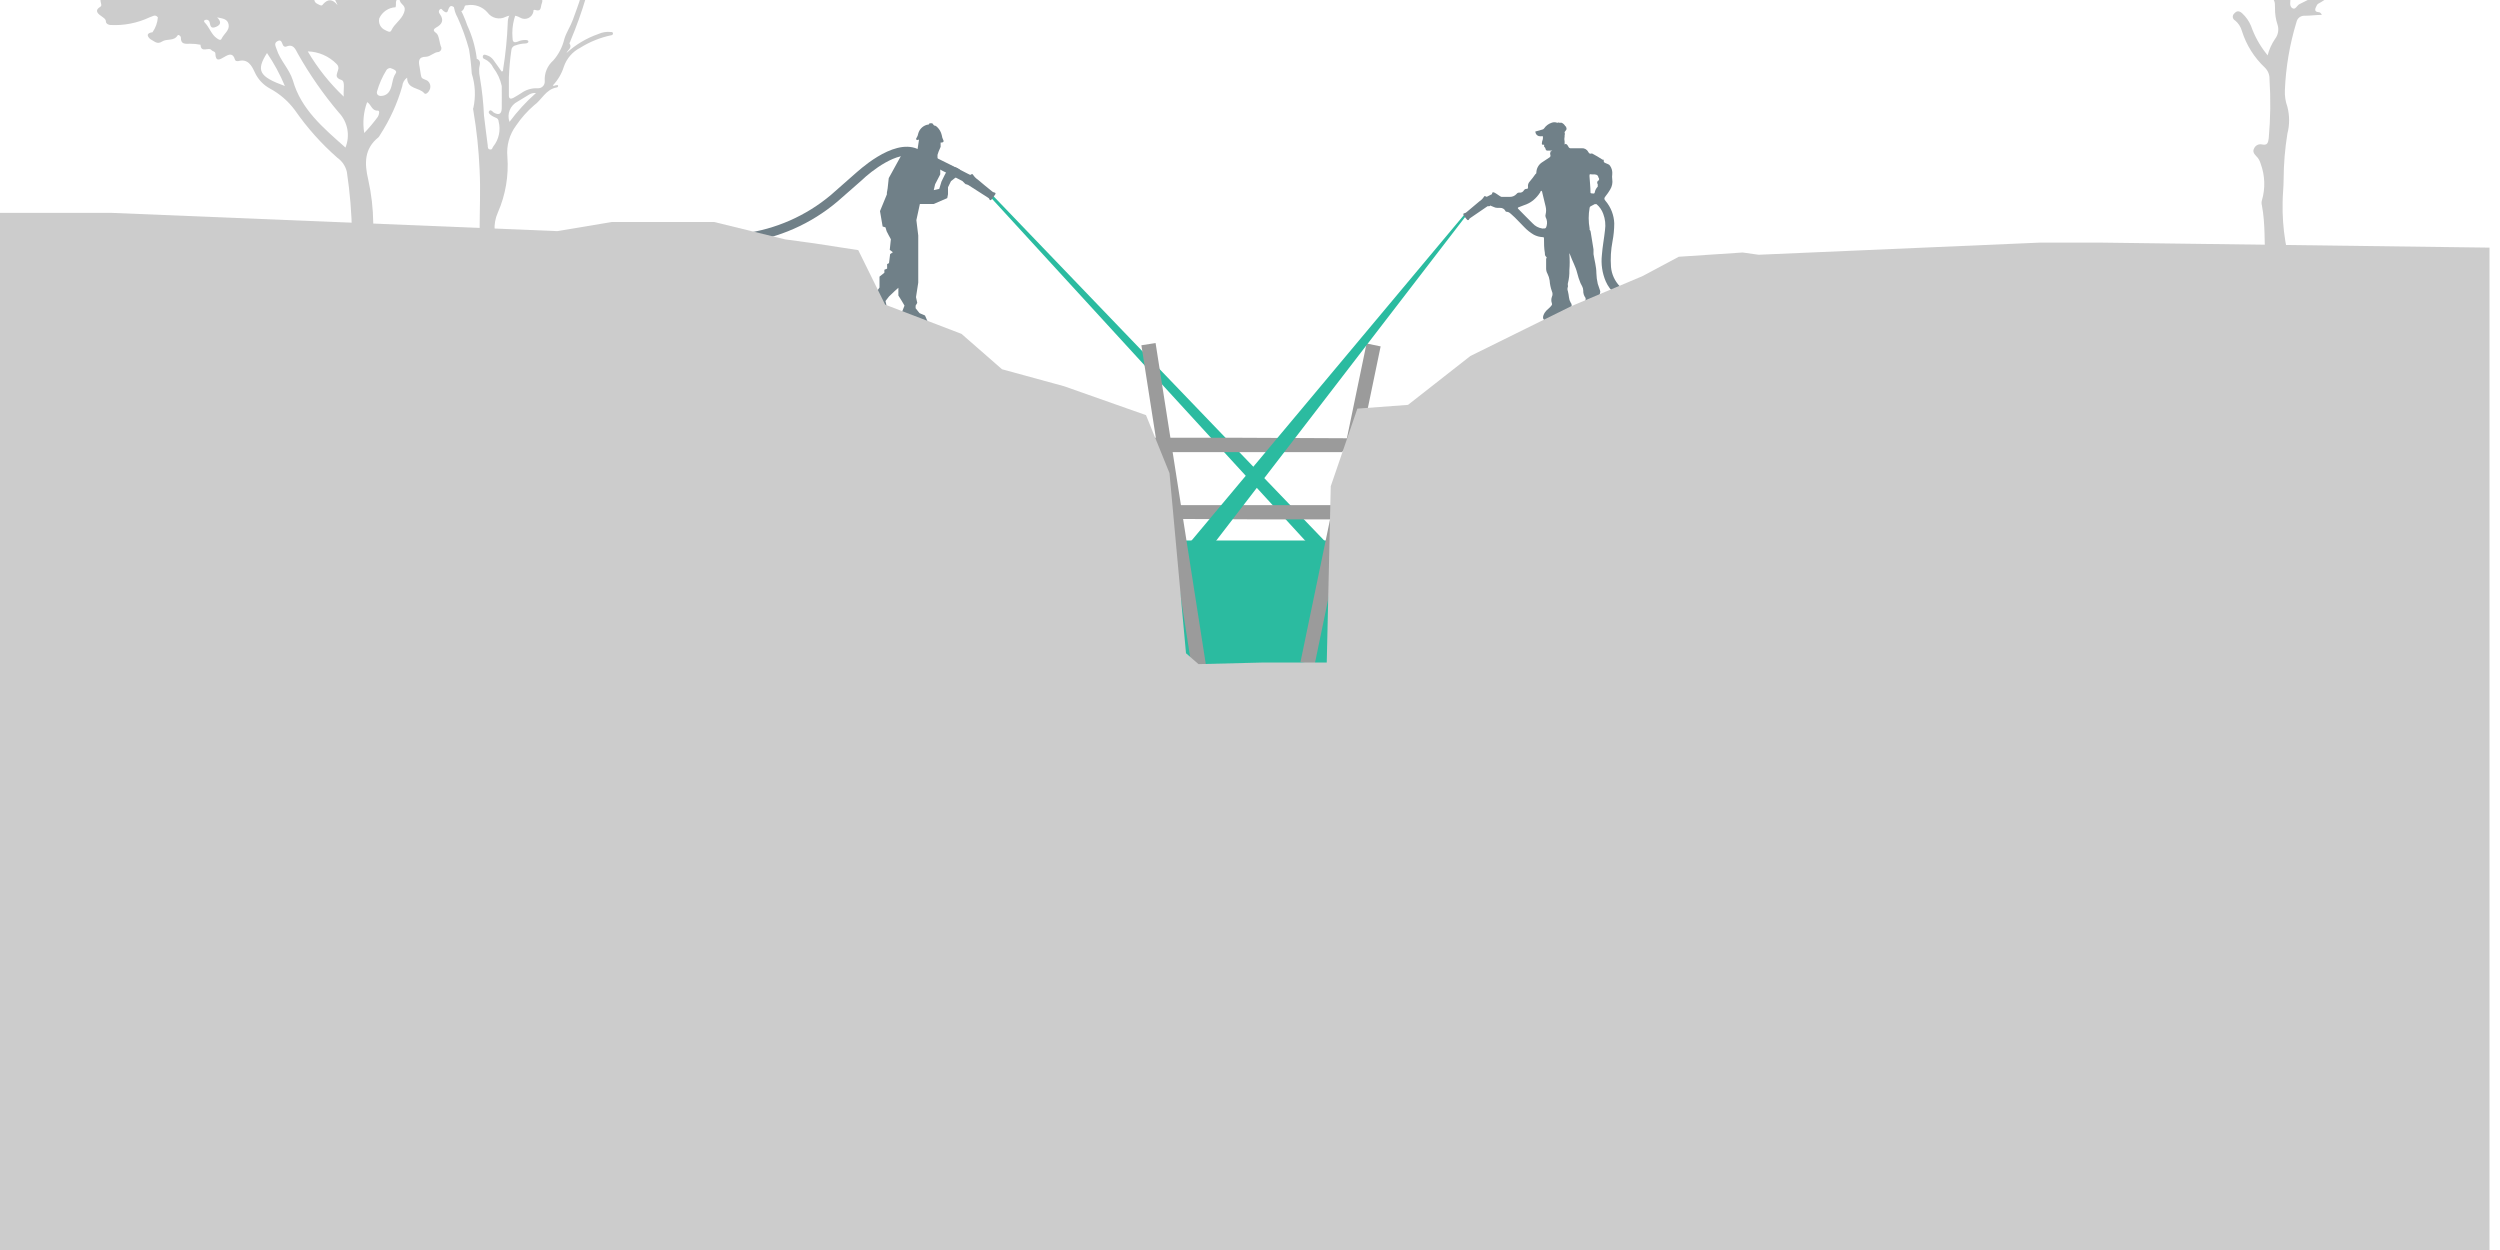
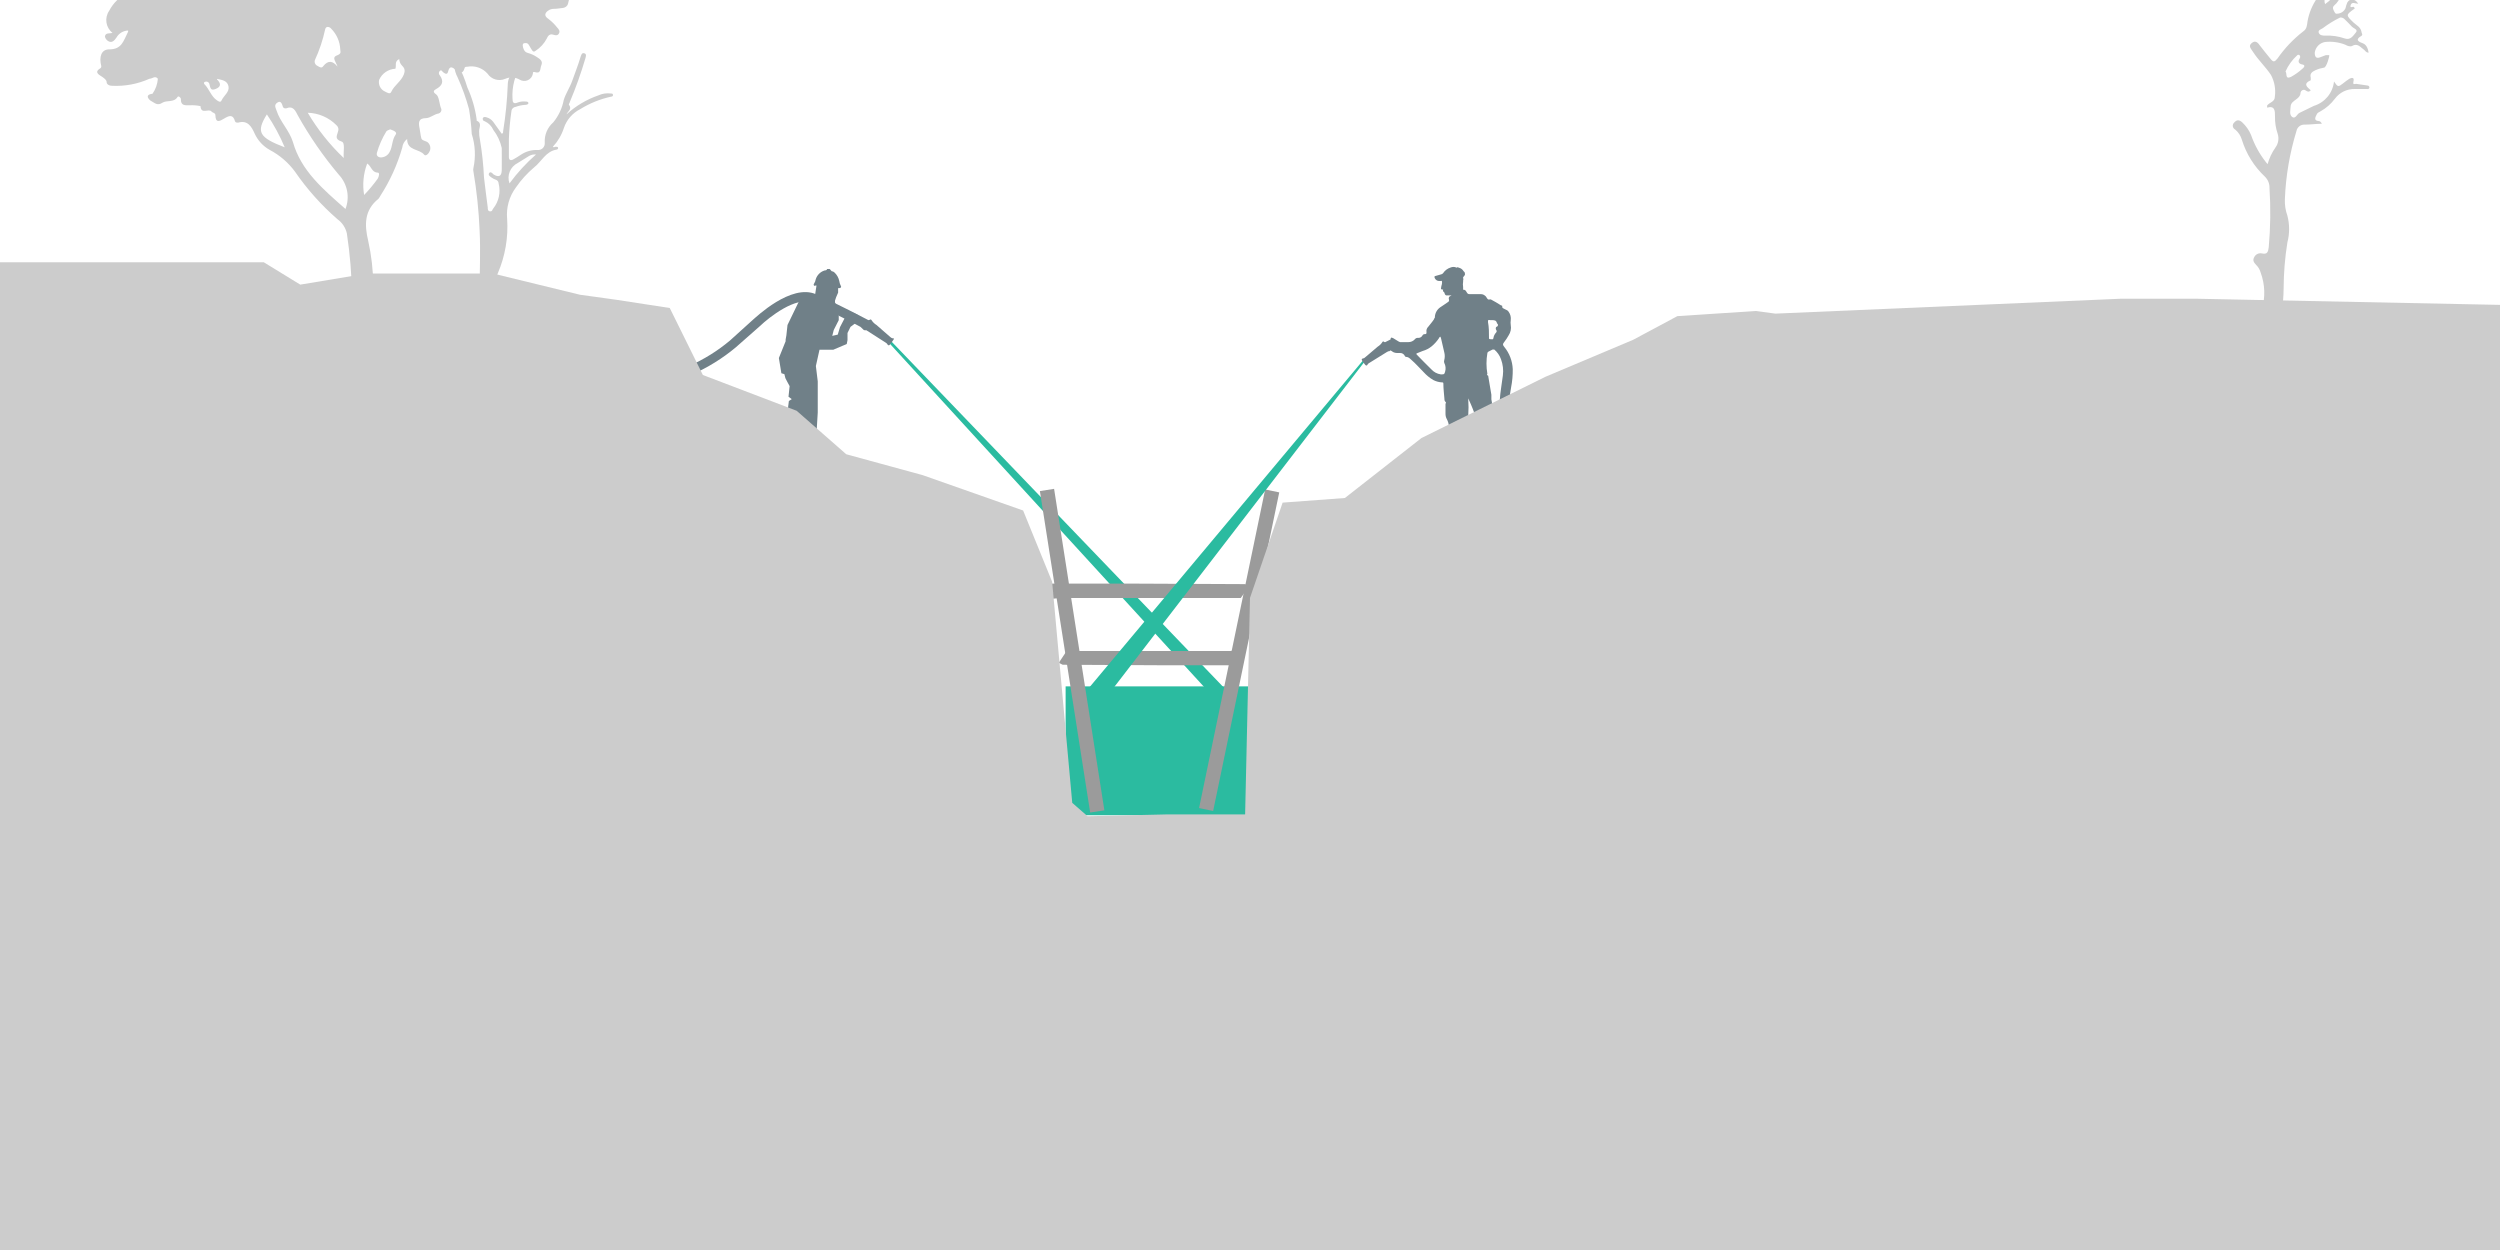
<svg xmlns="http://www.w3.org/2000/svg" viewBox="0 0 200 100">
  <defs>
    <style>.cls-1{fill:#2bbba0;}.cls-2{fill:#9b9b9b;}.cls-3{fill:#708088;}.cls-4{fill:#ccc;}</style>
  </defs>
  <g id="Capa_2" data-name="Capa 2">
-     <rect class="cls-1" x="93.37" y="43.24" width="13.88" height="10.31" />
-     <polygon class="cls-1" points="79.34 15.55 106.28 43.6 105.32 44.24 79.3 15.84 79.34 15.55" />
-     <rect class="cls-2" x="93.31" y="27.38" width="1.15" height="26.03" transform="translate(-5.11 14.99) rotate(-8.89)" />
-     <rect class="cls-2" x="106.67" y="27.33" width="1.15" height="26.03" transform="translate(10.43 -20.95) rotate(11.72)" />
-     <polygon class="cls-2" points="107.16 40.51 107.04 40.82 107.16 41.12 107.25 41.29 107.25 41.55 100.93 41.55 93.14 41.51 92.82 41.37 93.45 40.41 106.53 40.41 107.09 40.35 107.17 40.45 107.16 40.51" />
-     <polygon class="cls-2" points="92.24 36.07 92.37 35.76 92.24 35.46 92.14 35.28 92.14 35.02 99.11 35.02 107.72 35.06 108.07 35.21 107.37 36.17 92.93 36.17 92.31 36.23 92.22 36.13 92.24 36.07" />
-     <polygon class="cls-1" points="117.26 17.03 95.06 43.56 95.72 45.3 117.34 17.19 117.26 17.03" />
-     <path class="cls-3" d="M79.55,15.4a.36.36,0,0,1-.21-.11c-.37-.3-.74-.6-1.1-.91a1.37,1.37,0,0,1-.41-.42.09.09,0,0,0-.14,0,.11.11,0,0,1-.14,0l-.22-.11h0s-2.19-1.16-3.94-1.94c-2-.87-4.84,1.88-5,2l-1.92,1.69a13.65,13.65,0,0,1-7,3.08l.07.73A14.41,14.41,0,0,0,67,16.12l1.94-1.7c.73-.71,2.9-2.42,4.16-1.86,1.72.77,3.87,1.91,3.89,1.92l.22.22a.14.14,0,0,0,.12.05l.13.05,1.56,1a.27.27,0,0,1,.14.14c0,.1.12.1.18,0l.28-.39C79.67,15.48,79.64,15.41,79.55,15.4Z" />
-     <path class="cls-3" d="M76.79,13.58l-.12-.09-.17-.09-.23-.06-.21-.08-.17.15-.32.6-.25.51-.18.59-.44.1.11-.47.41-.79,0-.33-.08-.46-.13-.4L75,12.54l0-.15.09-.27.16-.37,0-.35h.1c.1,0,.18-.09.12-.18a1.23,1.23,0,0,1-.13-.41,1.28,1.28,0,0,0-.36-.64s-.12-.12-.19-.12-.06,0-.21-.19h-.22c-.05.16-.14.09-.23.13a1,1,0,0,0-.67.69.93.93,0,0,1-.14.36.1.1,0,0,0,0,.14.07.07,0,0,0,.11,0l.09,0-.14.92L72.91,12l-.71.25-1.1,2-.09.83-.06.34v.13l-.55,1.34.21,1.23.23.07.09.31.16.31.18.33-.09.85.25.19-.22.15-.09.72-.15.08v.36l-.22.09v.24l-.39.31V23l-.41.61-.32.32v.22l.32.36.77.32.21.08,0-.43-.09-.4.28-.36.45-.43.3-.27v.62l.28.45.21.36-.24.61.21.16,1.35.48h.52L74,25.24l-.44-.19-.31-.39,0-.21.13-.22-.1-.46.18-1.16,0-1.31,0-2.46-.15-1.23.28-1.29h1.1l1.09-.47.06-.31,0-.56.24-.49.37-.29.27-.35.08-.14Z" />
-     <path class="cls-3" d="M133.2,24.17c0-.14,0-.28-.07-.42s-.06-.13-.16-.12a7.89,7.89,0,0,1-2.22-.15,2.2,2.2,0,0,1-1.16-.57,2.56,2.56,0,0,1-.71-1.55,7.83,7.83,0,0,1,.12-2.05,7.81,7.81,0,0,0,.14-1.44,2.93,2.93,0,0,0-.69-1.79c-.13-.15-.14-.22,0-.39s.25-.34.36-.52a1.21,1.21,0,0,0,.17-.83,1.34,1.34,0,0,1,0-.4,1,1,0,0,0-.17-.67c-.07-.13-.22-.15-.34-.21s-.18-.06-.17-.2-.06-.07-.1-.09c-.27-.18-.55-.34-.83-.49l-.07,0c-.14.06-.19-.05-.25-.14a.53.53,0,0,0-.52-.28c-.29,0-.57,0-.85,0a.18.18,0,0,1-.2-.11c-.06-.1-.1-.21-.23-.24s0,0,0,0l-.08.05c0-.07,0-.15,0-.22a1,1,0,0,1,0-.43.32.32,0,0,1,0-.09.26.26,0,0,0,0-.21s0,0,0-.05l.12-.16c.08-.09,0-.18,0-.25a.3.3,0,0,1-.08-.08.62.62,0,0,0-.28-.25l-.13,0s-.05,0-.06,0-.06-.06-.1,0h-.07a.61.61,0,0,0-.44,0,1.17,1.17,0,0,0-.6.45.21.21,0,0,1-.13.09l-.49.14c-.07,0-.09,0-.07.11a.38.38,0,0,0,.27.28.84.84,0,0,0,.31,0s0,0,0,0a.5.5,0,0,1,0,.27.88.88,0,0,0-.07.32.08.08,0,0,0,.09.1l.09,0a0,0,0,0,1,0,0s0,0,0,0,0,.12,0,.16a.24.24,0,0,1,.11.15.19.19,0,0,0,.11.16l0,0,0,0,.43,0-.15.08s0,0,0,.06a.26.26,0,0,0,0,.21.16.16,0,0,1-.08.2l-.62.41a1,1,0,0,0-.42.77c0,.06,0,.11-.07.14a.07.07,0,0,0,0,0,6.8,6.8,0,0,1-.46.6.51.51,0,0,0-.14.43c0,.1,0,.17-.13.16a.24.24,0,0,0-.2.12.35.35,0,0,1-.35.18.25.25,0,0,0-.24.11.7.7,0,0,1-.53.23l-.35,0s-.07,0-.08,0-.14,0-.23,0-.36-.23-.55-.33-.21,0-.22.11l-.37.19a.11.11,0,0,1-.13,0,.08.08,0,0,0-.13,0,1.18,1.18,0,0,1-.38.39l-1,.84a.36.36,0,0,1-.2.11c-.08,0-.11.07-.06.15a2.88,2.88,0,0,0,.26.35c.06.07.13.07.17,0a.25.25,0,0,1,.12-.13L119,16.5a.28.28,0,0,1,.12,0,.17.17,0,0,0,.12-.06c.07.06.18.07.26.12a.65.65,0,0,0,.29.07l.21,0a.45.45,0,0,1,.44.26.07.07,0,0,0,.08.05c.19,0,.29.12.42.23.35.3.65.66,1,1a3.51,3.51,0,0,0,.77.61,1.7,1.7,0,0,0,.69.19c.08,0,.12,0,.12.12,0,.38,0,.77.07,1.15,0,.11,0,.22.1.3s0,.11,0,.17v.78a.84.84,0,0,0,.11.41,1.7,1.7,0,0,1,.17.54,3.22,3.22,0,0,0,.18.86.51.51,0,0,1,0,.45.74.74,0,0,0,0,.51.18.18,0,0,1,0,.14,1.58,1.58,0,0,1-.28.3,1.43,1.43,0,0,0-.31.34.89.89,0,0,0-.08.17c-.1.28,0,.44.31.44a1.16,1.16,0,0,0,1-.5.6.6,0,0,1,.47-.29.55.55,0,0,0,.39-.2.35.35,0,0,0,0-.46,1,1,0,0,1-.13-.4,4.54,4.54,0,0,0-.09-.51.45.45,0,0,1,0-.34.28.28,0,0,0,0-.13.38.38,0,0,1,0-.15,3.75,3.75,0,0,0,.12-1.06,8,8,0,0,0,0-1.29s0,0,0-.07h0l.07.16c.17.48.43.92.55,1.41a5.75,5.75,0,0,0,.27.83,2,2,0,0,0,.13.25.75.75,0,0,1,.09.34.9.9,0,0,0,.18.59.25.25,0,0,1,0,.17.37.37,0,0,0,.14.4.89.89,0,0,1,.22.29,1.06,1.06,0,0,0,.82.53c.28,0,.44-.19.36-.48a.94.94,0,0,0-.34-.52A.32.32,0,0,1,128,24a1,1,0,0,1,0-.55.28.28,0,0,0,0-.22l-.18-.53a4,4,0,0,1-.11-.85c0-.51-.15-1-.23-1.52,0-.09,0-.18,0-.25s0-.09,0-.13c-.08-.47-.16-1-.23-1.42a.17.17,0,0,0-.08-.14s0-.06,0-.11a4.64,4.64,0,0,1,0-1.66.15.15,0,0,1,.07-.11l.34-.18c.06,0,.1,0,.14,0a1.83,1.83,0,0,1,.54.78,2.61,2.61,0,0,1,.14,1.3c-.07.66-.2,1.31-.25,2a4.2,4.2,0,0,0,.31,2.1,2.74,2.74,0,0,0,1.86,1.57,8.49,8.49,0,0,0,2.75.22C133.2,24.29,133.22,24.25,133.2,24.17Zm-9.47-6.1c-.06.2-.07.21-.28.21h-.07a1.31,1.31,0,0,1-.78-.42c-.38-.37-.75-.76-1.13-1.14-.06-.06-.06-.1,0-.13l.44-.17a2.29,2.29,0,0,0,.74-.39,2.72,2.72,0,0,0,.57-.65s0-.1.11-.12a.39.39,0,0,1,.06.18c.09.36.17.72.26,1.08a1.3,1.3,0,0,1,0,.62.36.36,0,0,0,0,.23A.94.94,0,0,1,123.73,18.07Zm4.09-3.59a.21.21,0,0,0,0,.26c0,.06,0,.13,0,.19a.89.89,0,0,0-.24.46c0,.08-.07.1-.14.09s-.19,0-.2-.06c0-.47-.06-.9-.08-1.32,0-.18,0-.18.18-.15h.11c.2,0,.38,0,.43.26h0A.16.16,0,0,1,127.82,14.48Z" />
-     <polygon class="cls-4" points="0 17.03 8.93 17.03 44.58 18.49 48.94 17.76 57.13 17.76 62.81 19.15 65.16 19.47 68.66 20.01 70.81 24.37 76.92 26.71 80.16 29.54 85.13 30.9 91.68 33.21 93.56 37.85 94.88 52.26 95.88 53.13 101.12 53 106.14 53 106.46 38.9 108.59 32.69 112.64 32.39 117.63 28.48 125.71 24.49 131.42 22.08 134.3 20.54 139.41 20.2 140.69 20.38 163.16 19.41 168.18 19.41 199.16 19.81 199.16 100 0 100 0 17.03" />
-     <path class="cls-4" d="M45.32,4.24a7.36,7.36,0,0,1,2.55-1.52,1.92,1.92,0,0,1,1-.16c.08,0,.17,0,.17.14a.15.15,0,0,1-.14.12,7.63,7.63,0,0,0-2.48,1,2.67,2.67,0,0,0-1.31,1.51,3.84,3.84,0,0,1-.88,1.5c.08.09.14,0,.2,0s.18-.05.21,0,0,.16-.12.17c-.86.15-1.19,1-1.79,1.42a8.23,8.23,0,0,0-1.44,1.62,3.6,3.6,0,0,0-.7,2.49A9.38,9.38,0,0,1,39.83,17a3,3,0,0,0-.26,1.45c.21,2.36.15,4.72.13,7.08,0,.47-.07.52-.55.5a6.45,6.45,0,0,0-.76,0c-.28,0-.39-.11-.37-.38,0-.83.06-1.66.17-2.48a15.43,15.43,0,0,0,.12-2.25c0-.82,0-1.64.06-2.45,0-1.62.08-3.25,0-4.86a37.87,37.87,0,0,0-.5-4.75c0-.08-.06-.17,0-.23a5.3,5.3,0,0,0-.13-2.74,18.17,18.17,0,0,0-.22-1.95,16.92,16.92,0,0,0-.91-2.53A2.37,2.37,0,0,1,36.3.41c0-.1,0-.21.09-.25s.16.07.21.14a10.19,10.19,0,0,1,.79,1.75,8.88,8.88,0,0,1,.74,2.53s0,.1,0,.11c.45.2.2.54.2.84a2.93,2.93,0,0,0,.07.72,24.84,24.84,0,0,1,.32,3c.1.8.19,1.59.3,2.39,0,.13,0,.3.19.32s.17-.15.25-.24a2.28,2.28,0,0,0,.43-2,.31.31,0,0,0-.22-.3,1.91,1.91,0,0,1-.32-.16c-.13-.09-.33-.22-.22-.37s.25,0,.36.11c.42.24.64.13.65-.35s0-1.18,0-1.77a3.63,3.63,0,0,0-.67-1.45,1.42,1.42,0,0,0-.69-.7.19.19,0,0,1-.15-.25c.06-.16.2-.1.31-.06a1,1,0,0,1,.52.36c.22.32.45.63.67.94.13,0,.12-.11.12-.18a31.07,31.07,0,0,0,.37-3.71c0-.87.7-1.23,1-1.85a.16.16,0,0,1,.14,0c.07,0,.06.11,0,.18a.27.27,0,0,1-.06.1A4.36,4.36,0,0,0,41,3c0,.32.08.46.42.33A1.33,1.33,0,0,1,42,3.2c.11,0,.26,0,.27.12s-.16.16-.27.16a2.38,2.38,0,0,0-.75.15.41.41,0,0,0-.34.38,20.67,20.67,0,0,0-.2,2.2c0,.47,0,1,0,1.43,0,.26.14.3.34.2s.43-.26.65-.39A2.07,2.07,0,0,1,43,7.06a.53.53,0,0,0,.58-.58,2,2,0,0,1,.68-1.64,4,4,0,0,0,.89-1.73c.16-.53.49-1,.68-1.53s.47-1.26.66-1.9c.05-.14.09-.37.3-.3s.13.26.09.41a32.53,32.53,0,0,1-1.24,3.47c0,.08-.11.19-.08.22C45.8,3.82,45.42,4,45.32,4.24Zm-2.44,3.2a.92.92,0,0,0-.54.12l-.92.56a1.32,1.32,0,0,0-.66,1.63A14.86,14.86,0,0,1,42.88,7.44Z" />
-     <path class="cls-4" d="M181.41,4.43A4.18,4.18,0,0,1,182,3.12,1.24,1.24,0,0,0,182.21,2,4,4,0,0,1,182,.62c0-.43,0-.89-.63-.71,0-.1,0-.14,0-.17.19-.26.62-.28.62-.72a2.86,2.86,0,0,0-.36-1.72c-.43-.65-1-1.17-1.44-1.85-.13-.23-.42-.45-.1-.71s.51,0,.68.24.54.67.8,1,.34.28.58,0a9.87,9.87,0,0,1,2.06-2.17c.29-.19.3-.5.34-.79a4.59,4.59,0,0,1,.79-1.89,1.29,1.29,0,0,0-.27-1.32,5.79,5.79,0,0,1-1.55-1.87,2.48,2.48,0,0,1-.06-2,2.85,2.85,0,0,1,.37,1.32c.11,1,.48,1.32,1.42,1.12.06.11-.05.15-.09.22s-.58.08-.37.46a.76.76,0,0,0,1,.27l1-.69c.11-.07.23-.2.34,0s0,.25-.12.33c-.29.23-.59.44-.9.65s-.44.43-.2.74,0,.68,0,1c0,.07,0,.14.05.27a3.92,3.92,0,0,0,.88-1c.06-.1.14-.19.26-.12a.21.21,0,0,1,.09.29,2.52,2.52,0,0,1-.44.79c-.17.17-.36.27-.23.53s.15.34.35.3A.76.76,0,0,0,187.6-8a2.35,2.35,0,0,1,.15-.47c.22-.35.62-.3.87.12-.21,0-.52-.21-.61.11s.24.06.3.19,0,.08,0,.1c-.7.5-.69.49-.06,1.1.23.22.54.35.62.7,0,.12.15.28,0,.36-.58.34-.15.49.13.6s.4.42.45.74c-.23,0-.26-.16-.38-.23-.28-.19-.5-.56-.95-.3-.12.07-.37,0-.53-.1A3.28,3.28,0,0,0,186-5.33a1,1,0,0,0-.82.85c0,.34.11.5.47.35l.42-.16c.09,0,.19,0,.26,0a1.23,1.23,0,0,1-.41,1,2.4,2.4,0,0,0-.69.21c-.26.12-.46.25-.37.59,0,.06,0,.19,0,.21-.66.28-.27.55,0,.8-.16.19-.3.09-.43,0s-.38,0-.39.22-.18.38-.36.52-.42.28-.43.55-.13.67.13.84.37-.22.58-.32c.39-.19.76-.39,1.15-.57a2.29,2.29,0,0,0,1.61-1.94c.31.44.33.45.74.14a3.24,3.24,0,0,1,.49-.36c.17-.09.41-.16.33.19s.11.19.23.21l.88.13c.09,0,.18.07.16.19s-.12.1-.22.09c-.31,0-.63,0-.94,0a2,2,0,0,0-1.6.78,3.63,3.63,0,0,1-1.14,1c-.11.06-.27.13-.3.23s-.37.52.17.56c.08,0,.16.07.23.21-.45,0-.91.07-1.37.07a.63.63,0,0,0-.66.5,21.61,21.61,0,0,0-.93,5.47,3.42,3.42,0,0,0,.2,1.31,4.27,4.27,0,0,1,0,2.16,23.57,23.57,0,0,0-.3,3.66c0,.62-.08,1.23-.08,1.84a17,17,0,0,0,1,6.12c.05.15.18.32.05.47s-.32.06-.47,0a13.93,13.93,0,0,0-2-.42c-.58-.14-.63-.27-.22-.69a.86.86,0,0,0,.27-.7c-.11-1.52,0-3.05-.29-4.56a.69.69,0,0,1,0-.38,4.65,4.65,0,0,0-.1-2.95,1.32,1.32,0,0,0-.37-.62c-.16-.17-.29-.36-.15-.6a.55.55,0,0,1,.6-.32c.47.11.52-.13.57-.5a31.11,31.11,0,0,0,.06-4.73,1.21,1.21,0,0,0-.37-.91,6.83,6.83,0,0,1-1.84-2.94,1.65,1.65,0,0,0-.54-.83.34.34,0,0,1-.06-.57c.2-.23.4-.21.63,0a2.88,2.88,0,0,1,.7,1,7.54,7.54,0,0,0,1.2,2.19Zm5.8-11.73a8.42,8.42,0,0,0-1.38.85c-.13.1-.41.16-.33.38s.32.23.53.22a4.15,4.15,0,0,1,1.53.22c.49.18.7-.23.91-.47s-.2-.32-.33-.48a7.14,7.14,0,0,0-.55-.55A.46.46,0,0,0,187.21-7.3ZM182.84-3c.14.13-.06.67.44.43a5.15,5.15,0,0,0,.91-.64c.13-.11.28-.3,0-.34s-.39-.22-.22-.49a.21.21,0,0,0,0-.26.14.14,0,0,0-.19,0A3.85,3.85,0,0,0,182.84-3Z" />
-     <path class="cls-4" d="M39.78-19.18c1.26,0,.68.86.6,1.21-.15.65.21.88.61,1.14s.53.27.65.56c.19.46.44.29.67.08s.43-.4.74-.14c.13.1.29,0,.41-.08.39-.33.65-.24,1,.2a2.91,2.91,0,0,1,.47,1,.71.71,0,0,0,.52.51,1.34,1.34,0,0,1,1,1.19,1,1,0,0,0,.17.53c.35.36.09.52-.18.71.46.15.51.52.54.9a1,1,0,0,1-.56.82c-.38.24-.82.53-1.32.2a.24.24,0,0,0-.33.11.24.24,0,0,0,.07.34c.4.21.48.69.84.93.1.07.34.13.17.38s-.23.35-.49.3a1.45,1.45,0,0,1-1.09-.92c-.14-.31-.08-.69-.57-.28-.11.1-.4,0-.61,0s-.45,0-.52.3c.65-.15.95.14.76.78s.33.93.67,1.24a12.9,12.9,0,0,0,1.31,1.25c.41.3.31.88.18,1.31s-.61.32-.94.4c-.16,0-.37,0-.53.08s-.63.37-.1.72a4.34,4.34,0,0,1,.71.71c.12.12.24.27.14.45s-.27.18-.44.12-.39-.06-.53.29a2.79,2.79,0,0,1-.91,1c-.21.17-.29-.09-.4-.26s-.16-.41-.45-.37c-.12,0-.18.07-.17.21s.09.51.39.58A2.52,2.52,0,0,1,43-.4c.26.16.48.33.35.65s0,.72-.56.54c-.12,0-.11,0-.12.15a.71.71,0,0,1-1.06.47,1.25,1.25,0,0,0-1.16-.06A1.15,1.15,0,0,1,39,1,1.74,1.74,0,0,0,37.38.42c-.07,0-.2,0-.21.11-.16.56-.46.35-.74.13S36,.36,35.85.8c-.06.26-.21.21-.37.08s-.15-.24-.3-.12a.25.25,0,0,0,0,.35c.36.5.2.83-.3,1.1-.19.11-.27.24,0,.42s.25.79.43,1.18a.31.31,0,0,1-.22.35c-.36,0-.64.36-1,.38-.66,0-.61.4-.52.83l.09.57c.06.36.08.31.51.5a.59.59,0,0,1,.22.7c-.06.18-.31.48-.45.32-.4-.49-1.37-.29-1.37-1.25a.94.94,0,0,0-.39.69,14.41,14.41,0,0,1-1.76,3.87,1.1,1.1,0,0,1-.14.21c-1.15.92-1.13,2.09-.82,3.4a16.77,16.77,0,0,1,.4,3.46c0,.4-.05,3.53-.05,3.95a9.31,9.31,0,0,1-.32,3,.72.72,0,0,1-.58.6c-.45.06-.76,0-.75-.58s-.06-1,0-1.46a17,17,0,0,0,0-1.87c0-.36,0-2.33,0-2.78a37.12,37.12,0,0,0-.41-4.94A1.89,1.89,0,0,0,27,12.63a20.92,20.92,0,0,1-3.41-3.82,6.08,6.08,0,0,0-2-1.73,2.8,2.8,0,0,1-1.22-1.32c-.23-.5-.54-1.09-1.31-.87-.13,0-.22,0-.26-.11-.16-.57-.48-.45-.86-.22s-.69.39-.71-.27c0-.18-.23-.18-.31-.28-.22-.28-.84.27-.88-.43a3.8,3.8,0,0,0-.84-.08c-.35,0-.75.08-.73-.5,0-.11-.2-.27-.26-.17-.3.49-.86.24-1.24.49s-.6,0-.86-.14c-.06,0-.67-.5.09-.6a2.38,2.38,0,0,0,.43-1.19c-.22-.29-.44-.06-.67,0A6.53,6.53,0,0,1,8.85,2c-.16,0-.38-.1-.38-.29s-.19-.29-.35-.41S7.47.89,8,.56c.07-.05.12-.09.1-.2C7.9-.37,8.11-1,8.74-1c1,0,1.13-.7,1.45-1.32a.37.37,0,0,0,.05-.11.2.2,0,0,0,0-.08,1.11,1.11,0,0,0-.89.59c-.17.24-.39.5-.72.25-.11-.08-.23-.27-.2-.38.07-.27.38-.17.6-.25A1.3,1.3,0,0,1,8.73-4a3.38,3.38,0,0,1,1.52-1.47c.18-.07.33-.32.12-.34-.48,0-.72-.51-1.19-.53-.25,0-.35,0-.36.26a.49.49,0,0,1-.39.51.29.29,0,0,1-.31-.17.53.53,0,0,1,.08-.65,3,3,0,0,0,.63-1.44c.13-.57.37-1,1.07-1-.7-.53-.7-.55-.16-1.07a.31.31,0,0,0-.07-.09c-.2-.09-.46.3-.61,0a.59.59,0,0,1,.24-.73,1,1,0,0,0,.33-.44,4.38,4.38,0,0,1,1.22-1.17,5.58,5.58,0,0,1,1.82-.68,2,2,0,0,1,1.8.19c.2.13.26,0,.36-.1a14.35,14.35,0,0,1,1.68-1.44c.16-.09.28-.32.17-.44-1-1-.18-1.86.2-2.79.15-.37.47-.64.42-1.19-.07-.73.73-1.21,1-1.9.61.08.66-.52,1-.79a1,1,0,0,1,.76-.27c.94.2,1.9-.33,2.83.08.1,0,.28-.07.42-.11s.37,0,.38.19c0,.83.56.33.83.25s.9-.14.53-.77c-.08-.14-.11-.34.07-.38.82-.18.69-.92.78-1.44.13-.83.71-1.06,1.33-1.2s1.22-.35,1.7.36c.2.28.53.71,1,.29a.49.49,0,0,1,.6.05.35.35,0,0,1,0,.47c-.16.2,0,.28.12.39s.51.32.51.61c0,.64.52.85.88,1.2.11.11.19,0,.27,0A2.6,2.6,0,0,1,35-22.21c.62.24,1.23.5,1.21,1.32,0,.13,0,.3.18.3a9.42,9.42,0,0,0,2.54.16c.31-.09.69-.31.92.07S40.36-19.6,39.78-19.18Zm-12.15,31A2.62,2.62,0,0,0,27.1,9,30.64,30.64,0,0,1,23.83,4.3c-.2-.37-.36-.82-.94-.57a.21.21,0,0,1-.26-.14c-.09-.17-.12-.47-.43-.3s-.15.4-.07.65c.29.91,1,1.55,1.3,2.49C24.08,8.74,25.85,10.22,27.63,11.8ZM27,.41c-.1-.33-.49-.73-.06-.89s.27-.3.28-.49a2.48,2.48,0,0,0-.73-1.64c-.14-.19-.44-.24-.49,0a11.38,11.38,0,0,1-.82,2.45c-.08.19,0,.37.23.48s.32.2.45,0C26.24-.1,26.61-.08,27,.41Zm.5,7.33c-.05-.59.14-1.23-.18-1.34-.59-.19-.35-.48-.28-.78a.44.44,0,0,0-.12-.51,3.37,3.37,0,0,0-2.3-1A16.44,16.44,0,0,0,27.51,7.74ZM31.94-.19c-.4.2-.2.53-.3.77a1.52,1.52,0,0,0-1.3.89.82.82,0,0,0,.48.94c.17.08.4.25.5,0,.24-.52.78-.81,1-1.39S32.1.4,32,.09A.78.78,0,0,1,31.94-.19ZM22.79,6.88a14.81,14.81,0,0,0-1.43-2.64C20.47,5.65,20.72,6.13,22.79,6.88Zm8.43-1.44c-.09,0-.25.07-.3.16a6.78,6.78,0,0,0-.76,1.72c-.07.28.19.39.39.35a.78.78,0,0,0,.64-.44c.23-.43.17-.93.46-1.35C31.82,5.65,31.47,5.53,31.22,5.44ZM17.37,1.39c.32.32.34.58-.09.76s-.44-.08-.51-.36a.26.26,0,0,0-.34-.2.11.11,0,0,0-.07.19c.39.39.55,1,1,1.29.11.08.3.22.38,0,.18-.37.64-.65.55-1.11S17.8,1.48,17.37,1.39Zm12,6.78a4.81,4.81,0,0,0-.23,2.47,12.94,12.94,0,0,0,1.09-1.3c.1-.17.17-.5,0-.49C29.73,8.88,29.71,8.36,29.37,8.17Z" />
+     <rect class="cls-1" x="85.25" y="54.91" width="16.62" height="10.31" />
+     <polygon class="cls-1" points="71.22 27.22 98.16 55.27 97.2 55.91 71.19 27.5 71.22 27.22" />
+     <rect class="cls-2" x="85.19" y="39.05" width="1.15" height="26.03" transform="translate(-7.01 13.87) rotate(-8.89)" />
+     <rect class="cls-2" x="98.56" y="39" width="1.15" height="26.03" transform="translate(12.63 -19.05) rotate(11.72)" />
+     <polygon class="cls-2" points="99.04 52.18 98.92 52.48 99.04 52.78 99.13 52.96 99.13 53.22 92.81 53.22 85.02 53.18 84.7 53.03 85.33 52.08 98.42 52.08 98.97 52.01 99.06 52.12 99.04 52.18" />
+     <polygon class="cls-2" points="84.12 47.73 84.25 47.43 84.12 47.13 84.02 46.95 84.02 46.69 91 46.69 99.6 46.73 99.95 46.88 99.26 47.84 84.81 47.84 84.2 47.9 84.1 47.79 84.12 47.73" />
+     <polygon class="cls-1" points="109.15 28.7 86.95 55.23 87.6 56.96 109.22 28.86 109.15 28.7" />
+     <path class="cls-3" d="M71.43,27.07a.39.39,0,0,1-.21-.11L70.12,26a1.24,1.24,0,0,1-.41-.41.09.09,0,0,0-.14,0,.12.12,0,0,1-.14,0l-.21-.11h0s-2.2-1.16-3.94-1.94c-2-.88-4.84,1.88-5,2L58.4,27.24a13.65,13.65,0,0,1-7,3.08l.07.73a14.56,14.56,0,0,0,7.39-3.26l1.93-1.7c.74-.71,2.91-2.42,4.16-1.86,1.72.77,3.87,1.9,3.89,1.92l.22.21a.14.14,0,0,0,.13.06.31.31,0,0,1,.12,0l1.56,1a.34.34,0,0,1,.14.15.1.1,0,0,0,.18,0c.1-.12.19-.25.28-.38S71.52,27.07,71.43,27.07Z" />
+     <path class="cls-3" d="M68.68,25.25l-.12-.09-.18-.09L68.15,25l-.21-.08-.17.15-.31.6-.26.5-.18.6-.44.1.12-.47.4-.79,0-.33-.08-.46-.13-.4-.09-.23,0-.14.09-.27.16-.37,0-.36h.1c.1,0,.18-.09.12-.17a1.23,1.23,0,0,1-.13-.41,1.31,1.31,0,0,0-.36-.65s-.12-.11-.18-.11-.07,0-.22-.19h-.21c-.06.16-.15.08-.24.13a1.07,1.07,0,0,0-.67.69.93.93,0,0,1-.14.36.11.11,0,0,0,0,.14.07.07,0,0,0,.11,0l.09,0-.14.91-.48-.05-.71.25L63,26l-.09.83-.06.34v.13l-.54,1.34.2,1.22.24.07.08.32.16.31.18.33-.09.85.26.19-.23.15-.09.71-.15.09v.36l-.22.09v.24l-.38.31v.86l-.42.61-.31.31v.23l.31.35.77.33.21.08,0-.44-.08-.4.28-.35.44-.44.3-.26v.62l.28.45.21.35-.24.61.21.17,1.36.47h.52l-.24-.47-.43-.2-.31-.38v-.21l.13-.22-.1-.46.18-1.16L65.42,33V30.51l-.15-1.23.29-1.3h1.1l1.08-.46.06-.31v-.57l.24-.49.37-.28.27-.36.07-.13Z" />
+     <path class="cls-3" d="M125.09,35.84c0-.14,0-.28-.07-.42s-.06-.13-.16-.13a7.58,7.58,0,0,1-2.23-.14,2.25,2.25,0,0,1-1.16-.58,2.56,2.56,0,0,1-.71-1.54,7.84,7.84,0,0,1,.13-2.05,7,7,0,0,0,.13-1.45,3,3,0,0,0-.68-1.78c-.13-.16-.14-.22,0-.39s.24-.35.35-.53a1.12,1.12,0,0,0,.17-.82,1.34,1.34,0,0,1,0-.4.93.93,0,0,0-.17-.67c-.07-.13-.22-.15-.33-.22s-.19-.06-.18-.19-.06-.07-.1-.1c-.26-.17-.54-.33-.82-.48l-.07,0c-.15.06-.2-.05-.26-.14a.53.53,0,0,0-.52-.28h-.85a.21.21,0,0,1-.2-.11c-.06-.1-.1-.21-.23-.24s0,0,0,0l-.08,0c0-.07,0-.14,0-.21a1.29,1.29,0,0,1,0-.44.24.24,0,0,1,0-.08.33.33,0,0,0,0-.22s0,0,0-.05l.12-.15c.07-.1,0-.18,0-.25a.38.38,0,0,1-.09-.09.57.57,0,0,0-.27-.24l-.14-.05s0,0,0,0-.07-.05-.11,0,0,0-.06,0a.58.58,0,0,0-.45,0,1.12,1.12,0,0,0-.6.45.25.25,0,0,1-.13.09l-.49.14c-.06,0-.08.05-.07.11a.4.4,0,0,0,.28.28,1.05,1.05,0,0,0,.31,0,0,0,0,0,1,0,0,.62.62,0,0,1,0,.27,1.65,1.65,0,0,0-.07.32c0,.06,0,.09.1.1l.08,0s0,0,0,0,0,0,0,0a.14.14,0,0,0,0,.16.22.22,0,0,1,.11.14.2.2,0,0,0,.12.17l0,0v0l.44,0-.15.08s0,0-.06.06a.26.26,0,0,0,0,.21.16.16,0,0,1-.09.19c-.21.14-.41.29-.62.42a1,1,0,0,0-.42.76c0,.06,0,.12-.07.14a.1.1,0,0,0,0,.05c-.14.22-.31.4-.46.6a.47.47,0,0,0-.14.43c0,.1,0,.17-.14.16a.2.2,0,0,0-.19.12.36.36,0,0,1-.35.18.28.28,0,0,0-.25.11.68.68,0,0,1-.52.23l-.36,0s-.07,0-.08,0-.14,0-.22,0-.37-.22-.56-.32-.2,0-.21.11l-.38.19a.1.1,0,0,1-.13,0,.08.08,0,0,0-.13,0,1.15,1.15,0,0,1-.38.38c-.33.29-.68.57-1,.85a.3.3,0,0,1-.19.1.09.09,0,0,0-.07.15,3.32,3.32,0,0,0,.26.36c.06.07.13.07.17,0a.29.29,0,0,1,.13-.14l1.45-.9.11-.05c.06,0,.1,0,.12-.05s.18.06.26.12a.69.69,0,0,0,.29.07l.21,0a.42.42,0,0,1,.44.26s.05.06.08.05c.19,0,.3.12.42.23.35.3.66.66,1,1a3.23,3.23,0,0,0,.76.62,1.7,1.7,0,0,0,.69.19c.09,0,.12,0,.12.12,0,.38.05.76.08,1.15,0,.1,0,.21.09.29s0,.11,0,.17c0,.26,0,.53,0,.79a.86.86,0,0,0,.1.41,1.42,1.42,0,0,1,.17.54,3.24,3.24,0,0,0,.19.86.52.52,0,0,1,0,.45.87.87,0,0,0-.05.51.13.13,0,0,1,0,.13,1.38,1.38,0,0,1-.28.31,1.34,1.34,0,0,0-.3.33.7.7,0,0,0-.09.17c-.09.28,0,.45.31.44a1.13,1.13,0,0,0,1-.49.6.6,0,0,1,.48-.29.57.57,0,0,0,.38-.2.35.35,0,0,0,0-.46.93.93,0,0,1-.12-.4c0-.17-.07-.34-.1-.51a.53.53,0,0,1,0-.35.23.23,0,0,0,0-.12.26.26,0,0,1,0-.15,3.8,3.8,0,0,0,.13-1.06,9.27,9.27,0,0,0,0-1.29.19.19,0,0,1,0-.07h0a.77.77,0,0,1,.07.16,11.44,11.44,0,0,1,.55,1.41,6.18,6.18,0,0,0,.27.83c0,.08.08.17.13.25a.75.75,0,0,1,.1.33,1,1,0,0,0,.17.6.17.17,0,0,1,0,.17.39.39,0,0,0,.14.4,1,1,0,0,1,.23.29,1.08,1.08,0,0,0,.81.53c.28,0,.44-.19.36-.49a.9.9,0,0,0-.34-.51.34.34,0,0,1-.12-.22.91.91,0,0,1,0-.54.34.34,0,0,0,0-.22c-.06-.18-.12-.35-.17-.53a4.15,4.15,0,0,1-.12-.85c0-.51-.15-1-.23-1.53,0-.08,0-.17,0-.25s0-.08,0-.12l-.24-1.42c0-.06,0-.11-.08-.14s0-.07,0-.11a4.88,4.88,0,0,1,0-1.66.15.15,0,0,1,.07-.11l.35-.18c.06,0,.09,0,.13,0a1.78,1.78,0,0,1,.54.78,2.71,2.71,0,0,1,.15,1.29c-.08.67-.21,1.32-.25,2a4.09,4.09,0,0,0,.31,2.1,2.77,2.77,0,0,0,1.86,1.57A8.43,8.43,0,0,0,125,36C125.08,36,125.1,35.92,125.09,35.84Zm-9.48-6.11c-.06.2-.07.22-.27.22h-.08a1.26,1.26,0,0,1-.77-.42c-.39-.38-.76-.76-1.13-1.14-.07-.07-.07-.1,0-.13l.45-.18a2,2,0,0,0,.73-.38,3,3,0,0,0,.58-.65.2.2,0,0,1,.1-.12.36.36,0,0,1,.07.17c.08.36.17.72.25,1.08a1.23,1.23,0,0,1,0,.63.33.33,0,0,0,0,.22A.94.94,0,0,1,115.61,29.73Zm4.09-3.58a.22.22,0,0,0,0,.25.15.15,0,0,1,0,.19.84.84,0,0,0-.23.47.1.1,0,0,1-.14.08c-.08,0-.19,0-.21-.05,0-.48,0-.9-.08-1.32,0-.19,0-.19.18-.16l.11,0c.21,0,.38,0,.43.26h0A.15.15,0,0,1,119.7,26.15Z" />
+     <path class="cls-4" d="M45.32,9.15a7.36,7.36,0,0,1,2.55-1.52,1.82,1.82,0,0,1,1-.15c.08,0,.17,0,.17.13a.13.13,0,0,1-.14.12,7.88,7.88,0,0,0-2.48,1,2.64,2.64,0,0,0-1.31,1.51,4,4,0,0,1-.88,1.5c.08.09.14,0,.2,0s.18,0,.21.05a.13.13,0,0,1-.12.18c-.86.14-1.19.95-1.79,1.42A8.18,8.18,0,0,0,41.27,15a3.64,3.64,0,0,0-.7,2.5,9.4,9.4,0,0,1-.74,4.35,3,3,0,0,0-.26,1.45c.21,2.35.15,4.71.13,7.07,0,.47-.07.53-.55.5-.25,0-.51,0-.76,0s-.39-.11-.37-.38c0-.83.06-1.67.17-2.49a15.29,15.29,0,0,0,.12-2.24c0-.82,0-1.64.06-2.46,0-1.62.08-3.24,0-4.85a38,38,0,0,0-.5-4.76.47.47,0,0,1,0-.23,5.31,5.31,0,0,0-.13-2.74,18.77,18.77,0,0,0-.22-2,17.33,17.33,0,0,0-.91-2.53,2.28,2.28,0,0,1-.27-.92c0-.09,0-.2.09-.24s.16.06.21.13A10.19,10.19,0,0,1,37.39,7a9,9,0,0,1,.74,2.54s0,.1,0,.11c.45.19.2.54.2.83a2.89,2.89,0,0,0,.07.72,25.06,25.06,0,0,1,.32,3c.1.8.19,1.6.3,2.4,0,.12,0,.3.19.31s.17-.15.25-.23a2.3,2.3,0,0,0,.43-2,.32.32,0,0,0-.22-.3,1.37,1.37,0,0,1-.32-.16c-.13-.09-.33-.21-.22-.37s.25,0,.36.11c.42.25.64.14.65-.35s0-1.18,0-1.77a3.65,3.65,0,0,0-.67-1.44,1.38,1.38,0,0,0-.69-.7c-.1,0-.2-.13-.15-.25s.2-.1.31-.06a1,1,0,0,1,.52.36c.22.32.45.63.67.94.13,0,.12-.12.12-.19a30.67,30.67,0,0,0,.37-3.71c0-.86.7-1.22,1-1.84,0,0,.1,0,.14,0s.06.11,0,.17a.21.21,0,0,1-.06.1A4.41,4.41,0,0,0,41,7.88c0,.32.08.46.42.32A1.32,1.32,0,0,1,42,8.12c.11,0,.26,0,.27.12s-.16.15-.27.15a2.71,2.71,0,0,0-.75.16.39.39,0,0,0-.34.38,20.43,20.43,0,0,0-.2,2.2c0,.47,0,.95,0,1.42,0,.26.14.31.34.21s.43-.26.65-.4A2.23,2.23,0,0,1,43,12a.53.53,0,0,0,.58-.58,2,2,0,0,1,.68-1.63A4,4,0,0,0,45.1,8c.16-.53.49-1,.68-1.54s.47-1.25.66-1.89c.05-.14.09-.37.3-.31s.13.26.09.41a32.7,32.7,0,0,1-1.24,3.48c0,.07-.11.19-.08.22C45.8,8.74,45.42,8.9,45.32,9.15Zm-2.44,3.21a.93.93,0,0,0-.54.11c-.31.18-.61.39-.92.57a1.32,1.32,0,0,0-.66,1.63A14.42,14.42,0,0,1,42.88,12.36Z" />
+     <path class="cls-4" d="M181.41,13.13a4.24,4.24,0,0,1,.62-1.32,1.22,1.22,0,0,0,.18-1.12A4,4,0,0,1,182,9.32c0-.44,0-.89-.63-.71,0-.1,0-.15,0-.17.19-.26.62-.28.62-.72A2.86,2.86,0,0,0,181.68,6c-.43-.65-1-1.17-1.44-1.85-.13-.23-.42-.45-.1-.71s.51,0,.68.24.54.67.8,1,.34.28.58,0a9.87,9.87,0,0,1,2.06-2.17c.29-.19.3-.5.34-.79a4.69,4.69,0,0,1,.79-1.9,1.3,1.3,0,0,0-.27-1.32,5.76,5.76,0,0,1-1.55-1.86,2.5,2.5,0,0,1-.06-2,2.92,2.92,0,0,1,.37,1.33c.11,1,.48,1.31,1.42,1.12.06.11-.05.15-.09.22s-.58.08-.37.46a.77.77,0,0,0,1,.27l1-.69c.11-.07.23-.2.34,0s0,.25-.12.33c-.29.22-.59.44-.9.65s-.44.43-.2.73,0,.68,0,1c0,.07,0,.14.05.27A3.92,3.92,0,0,0,187-.69c.06-.1.14-.19.26-.12a.21.21,0,0,1,.09.29,2.52,2.52,0,0,1-.44.79c-.17.17-.36.26-.23.53s.15.33.35.29a.75.75,0,0,0,.61-.43,2.35,2.35,0,0,1,.15-.47c.22-.35.62-.3.87.11-.21,0-.52-.2-.61.12s.24,0,.3.19,0,.08,0,.09c-.7.51-.69.5-.06,1.11.23.21.54.35.62.7,0,.12.15.28,0,.36-.58.34-.15.49.13.6s.4.42.45.74c-.23,0-.26-.16-.38-.24-.28-.19-.5-.55-.95-.29-.12.07-.37,0-.53-.1A3.4,3.4,0,0,0,186,3.36a1,1,0,0,0-.82.85c0,.34.11.51.47.36l.42-.16c.09,0,.19,0,.26,0s-.21,1-.41,1a2.75,2.75,0,0,0-.69.21c-.26.12-.46.26-.37.59,0,.07,0,.2,0,.21-.66.29-.27.56,0,.8-.16.19-.3.09-.43,0s-.38,0-.39.23-.18.38-.36.51-.42.28-.43.56-.13.66.13.84.37-.23.58-.33l1.15-.56a2.29,2.29,0,0,0,1.61-1.95c.31.45.33.46.74.14a5.6,5.6,0,0,1,.49-.36c.17-.08.41-.15.33.2s.11.19.23.21l.88.13c.09,0,.18.07.16.18s-.12.11-.22.1c-.31,0-.63,0-.94,0a1.93,1.93,0,0,0-1.6.78,3.63,3.63,0,0,1-1.14,1c-.11.06-.27.13-.3.23s-.37.52.17.56c.08,0,.16.07.23.21-.45,0-.91.07-1.37.07a.63.63,0,0,0-.66.5,21.54,21.54,0,0,0-.93,5.47,3.45,3.45,0,0,0,.2,1.31,4.23,4.23,0,0,1,0,2.15,23.8,23.8,0,0,0-.3,3.67c0,.61-.08,1.22-.08,1.83a17.07,17.07,0,0,0,1,6.13c.05.15.18.32.05.47s-.32.05-.47,0a15.38,15.38,0,0,0-2-.41c-.58-.15-.63-.27-.22-.7a.84.84,0,0,0,.27-.69c-.11-1.52,0-3.05-.29-4.57a.7.7,0,0,1,0-.38,4.66,4.66,0,0,0-.1-2.95,1.37,1.37,0,0,0-.37-.62c-.16-.17-.29-.35-.15-.59a.55.55,0,0,1,.6-.32c.47.11.52-.13.57-.5a31.13,31.13,0,0,0,.06-4.73,1.21,1.21,0,0,0-.37-.91,6.81,6.81,0,0,1-1.84-2.95,1.67,1.67,0,0,0-.54-.82.34.34,0,0,1-.06-.57c.2-.23.4-.21.63,0a2.92,2.92,0,0,1,.7,1,7.54,7.54,0,0,0,1.2,2.19Zm5.8-11.73a8.42,8.42,0,0,0-1.38.85c-.13.09-.41.15-.33.37s.32.23.53.23a4.15,4.15,0,0,1,1.53.22c.49.18.7-.23.91-.47s-.2-.33-.33-.48-.36-.37-.55-.56A.45.45,0,0,0,187.21,1.4Zm-4.37,4.32c.14.12-.06.67.44.43a4.73,4.73,0,0,0,.91-.65c.13-.1.28-.29,0-.34s-.39-.22-.22-.48a.21.21,0,0,0,0-.26.14.14,0,0,0-.19,0A3.85,3.85,0,0,0,182.84,5.72Z" />
+     <path class="cls-4" d="M39.78-14.26c1.26,0,.68.86.6,1.2-.15.66.21.88.61,1.14s.53.28.65.57c.19.46.44.29.67.07s.43-.4.74-.14c.13.11.29,0,.41-.08.39-.32.65-.24,1,.2a2.87,2.87,0,0,1,.47,1,.7.7,0,0,0,.52.5,1.35,1.35,0,0,1,1,1.19,1,1,0,0,0,.17.54c.35.35.09.52-.18.71.46.14.51.52.54.89a.93.93,0,0,1-.56.82c-.38.25-.82.54-1.32.21-.12-.08-.25,0-.33.11a.25.25,0,0,0,.07.34c.4.2.48.69.84.93.1.07.34.13.17.37s-.23.36-.49.31a1.46,1.46,0,0,1-1.09-.93c-.14-.3-.08-.69-.57-.28-.11.1-.4,0-.61,0s-.45,0-.52.3c.65-.14.95.15.76.79s.33.92.67,1.24A14.1,14.1,0,0,0,45.26-1c.41.29.31.87.18,1.3s-.61.33-.94.4c-.16,0-.37,0-.53.08s-.63.38-.1.73a3.92,3.92,0,0,1,.71.7c.12.13.24.27.14.46s-.27.17-.44.11-.39-.06-.53.29a2.63,2.63,0,0,1-.91,1c-.21.17-.29-.09-.4-.25s-.16-.42-.45-.37c-.12,0-.18.06-.17.2s.09.51.39.58a2.55,2.55,0,0,1,.75.34c.26.16.48.33.35.64s0,.73-.56.55c-.12,0-.11,0-.12.14a.7.7,0,0,1-1.06.47,1.28,1.28,0,0,0-1.16-.06A1.15,1.15,0,0,1,39,5.89a1.72,1.72,0,0,0-1.62-.55c-.07,0-.2,0-.21.1-.16.57-.46.36-.74.13s-.47-.3-.58.15c-.06.26-.21.2-.37.08s-.15-.25-.3-.12a.24.24,0,0,0,0,.34c.36.5.2.84-.3,1.11-.19.1-.27.23,0,.41s.25.8.43,1.19a.31.31,0,0,1-.22.35c-.36.05-.64.35-1,.37-.66,0-.61.4-.52.84l.09.56c.06.37.08.32.51.5a.61.61,0,0,1,.22.71c-.06.18-.31.48-.45.32-.4-.5-1.37-.29-1.37-1.26a1,1,0,0,0-.39.69,14.41,14.41,0,0,1-1.76,3.87,1.18,1.18,0,0,1-.14.22c-1.15.92-1.13,2.09-.82,3.39a16.78,16.78,0,0,1,.4,3.47c0,.39-.05,3.52-.05,3.95a9.34,9.34,0,0,1-.32,3c-.09.29-.24.55-.58.59s-.76,0-.75-.57-.06-1,0-1.46a17.18,17.18,0,0,0,0-1.88c0-.35,0-2.33,0-2.78a36.83,36.83,0,0,0-.41-4.93A1.91,1.91,0,0,0,27,17.54a20.28,20.28,0,0,1-3.41-3.82,5.93,5.93,0,0,0-2-1.72,2.85,2.85,0,0,1-1.22-1.32c-.23-.51-.54-1.1-1.31-.87-.13,0-.22,0-.26-.11-.16-.58-.48-.45-.86-.22s-.69.39-.71-.27c0-.19-.23-.18-.31-.29-.22-.27-.84.27-.88-.43a3.42,3.42,0,0,0-.84-.07c-.35,0-.75.08-.73-.5,0-.12-.2-.27-.26-.17-.3.49-.86.23-1.24.48s-.6,0-.86-.14c-.06,0-.67-.5.09-.59a2.42,2.42,0,0,0,.43-1.2c-.22-.28-.44,0-.67,0a6.53,6.53,0,0,1-3.05.56c-.16,0-.38-.11-.38-.29s-.19-.3-.35-.42S7.47,5.81,8,5.48a.18.18,0,0,0,.1-.2c-.19-.73,0-1.34.65-1.33,1,0,1.13-.7,1.45-1.31l.05-.11a.29.29,0,0,0,0-.09A1.11,1.11,0,0,0,9.32,3c-.17.25-.39.5-.72.25-.11-.08-.23-.27-.2-.37.07-.28.38-.18.6-.25A1.3,1.3,0,0,1,8.73.87,3.33,3.33,0,0,1,10.25-.6c.18-.07.33-.33.12-.34-.48,0-.72-.51-1.19-.53-.25,0-.35,0-.36.25a.5.5,0,0,1-.39.52.28.28,0,0,1-.31-.18.51.51,0,0,1,.08-.64A3.05,3.05,0,0,0,8.83-3c.13-.57.37-1,1.07-1-.7-.53-.7-.54-.16-1.06a.31.31,0,0,0-.07-.09c-.2-.1-.46.3-.61,0a.57.57,0,0,1,.24-.72,1.09,1.09,0,0,0,.33-.44,4.24,4.24,0,0,1,1.22-1.17,5.83,5.83,0,0,1,1.82-.69,2,2,0,0,1,1.8.19c.2.13.26,0,.36-.1a15.37,15.37,0,0,1,1.68-1.44c.16-.08.28-.32.17-.43-1-1-.18-1.87.2-2.79.15-.37.47-.65.42-1.19-.07-.74.73-1.21,1-1.9.61.08.66-.52,1-.8a1,1,0,0,1,.76-.26c.94.19,1.9-.33,2.83.07.1.05.28-.06.42-.11s.37,0,.38.19c0,.84.56.33.83.26s.9-.14.53-.77c-.08-.14-.11-.34.07-.38.82-.18.69-.93.78-1.44.13-.83.71-1.06,1.33-1.2s1.22-.35,1.7.36c.2.28.53.71,1,.28a.51.51,0,0,1,.6.06.35.35,0,0,1,0,.47c-.16.2,0,.27.12.38s.51.32.51.61c0,.64.52.86.88,1.2.11.11.19,0,.27,0A2.56,2.56,0,0,1,35-17.29c.62.23,1.23.49,1.21,1.32,0,.13,0,.29.18.29a9,9,0,0,0,2.54.16c.31-.08.69-.3.92.08S40.36-14.69,39.78-14.26Zm-12.15,31a2.63,2.63,0,0,0-.53-2.77,30.17,30.17,0,0,1-3.27-4.73c-.2-.37-.36-.81-.94-.57-.11,0-.21,0-.26-.13S22.51,8,22.2,8.2s-.15.41-.07.66c.29.9,1,1.55,1.3,2.49C24.08,13.66,25.85,15.14,27.63,16.71ZM27,5.33c-.1-.34-.49-.73-.06-.89s.27-.31.28-.5A2.5,2.5,0,0,0,26.5,2.3c-.14-.18-.44-.23-.49.06a11.76,11.76,0,0,1-.82,2.45.38.38,0,0,0,.23.47c.14.09.32.21.45,0C26.24,4.82,26.61,4.84,27,5.33Zm.5,7.32c-.05-.58.14-1.23-.18-1.33-.59-.19-.35-.49-.28-.79a.44.44,0,0,0-.12-.51,3.36,3.36,0,0,0-2.3-1A16.62,16.62,0,0,0,27.51,12.65Zm4.43-7.92c-.4.19-.2.53-.3.77a1.5,1.5,0,0,0-1.3.89.83.83,0,0,0,.48.94c.17.08.4.25.5,0,.24-.52.78-.81,1-1.38S32.1,5.31,32,5A.82.82,0,0,1,31.94,4.73Zm-9.15,7.06a15.17,15.17,0,0,0-1.43-2.64C20.47,10.57,20.72,11,22.79,11.79Zm8.43-1.44c-.09.05-.25.08-.3.16a6.94,6.94,0,0,0-.76,1.72c-.07.28.19.39.39.36a.8.8,0,0,0,.64-.45c.23-.42.17-.93.46-1.35C31.82,10.56,31.47,10.44,31.22,10.35Zm-13.85-4c.32.32.34.58-.09.76s-.44-.08-.51-.36a.26.26,0,0,0-.34-.21.11.11,0,0,0-.07.19c.39.39.55,1,1,1.29.11.08.3.22.38,0,.18-.38.64-.66.55-1.11S17.8,6.4,17.37,6.31Zm12,6.77a4.85,4.85,0,0,0-.23,2.48,11.92,11.92,0,0,0,1.09-1.31c.1-.17.17-.49,0-.48C29.73,13.8,29.71,13.28,29.37,13.08Z" />
+     <polygon class="cls-4" points="0 20.98 21.1 20.98 24.02 22.77 29.37 21.88 39.43 21.88 46.4 23.58 49.29 23.98 53.58 24.64 56.23 30 63.73 32.86 67.7 36.34 73.81 38.01 81.85 40.84 84.17 46.54 85.78 64.23 87.01 65.3 93.44 65.15 99.61 65.15 100 47.83 102.61 40.21 107.59 39.84 113.72 35.04 123.64 30.14 130.66 27.18 134.19 25.29 140.46 24.88 142.03 25.09 169.63 23.9 175.79 23.9 200 24.39 200 100 0 100 0 20.98" />
  </g>
</svg>
